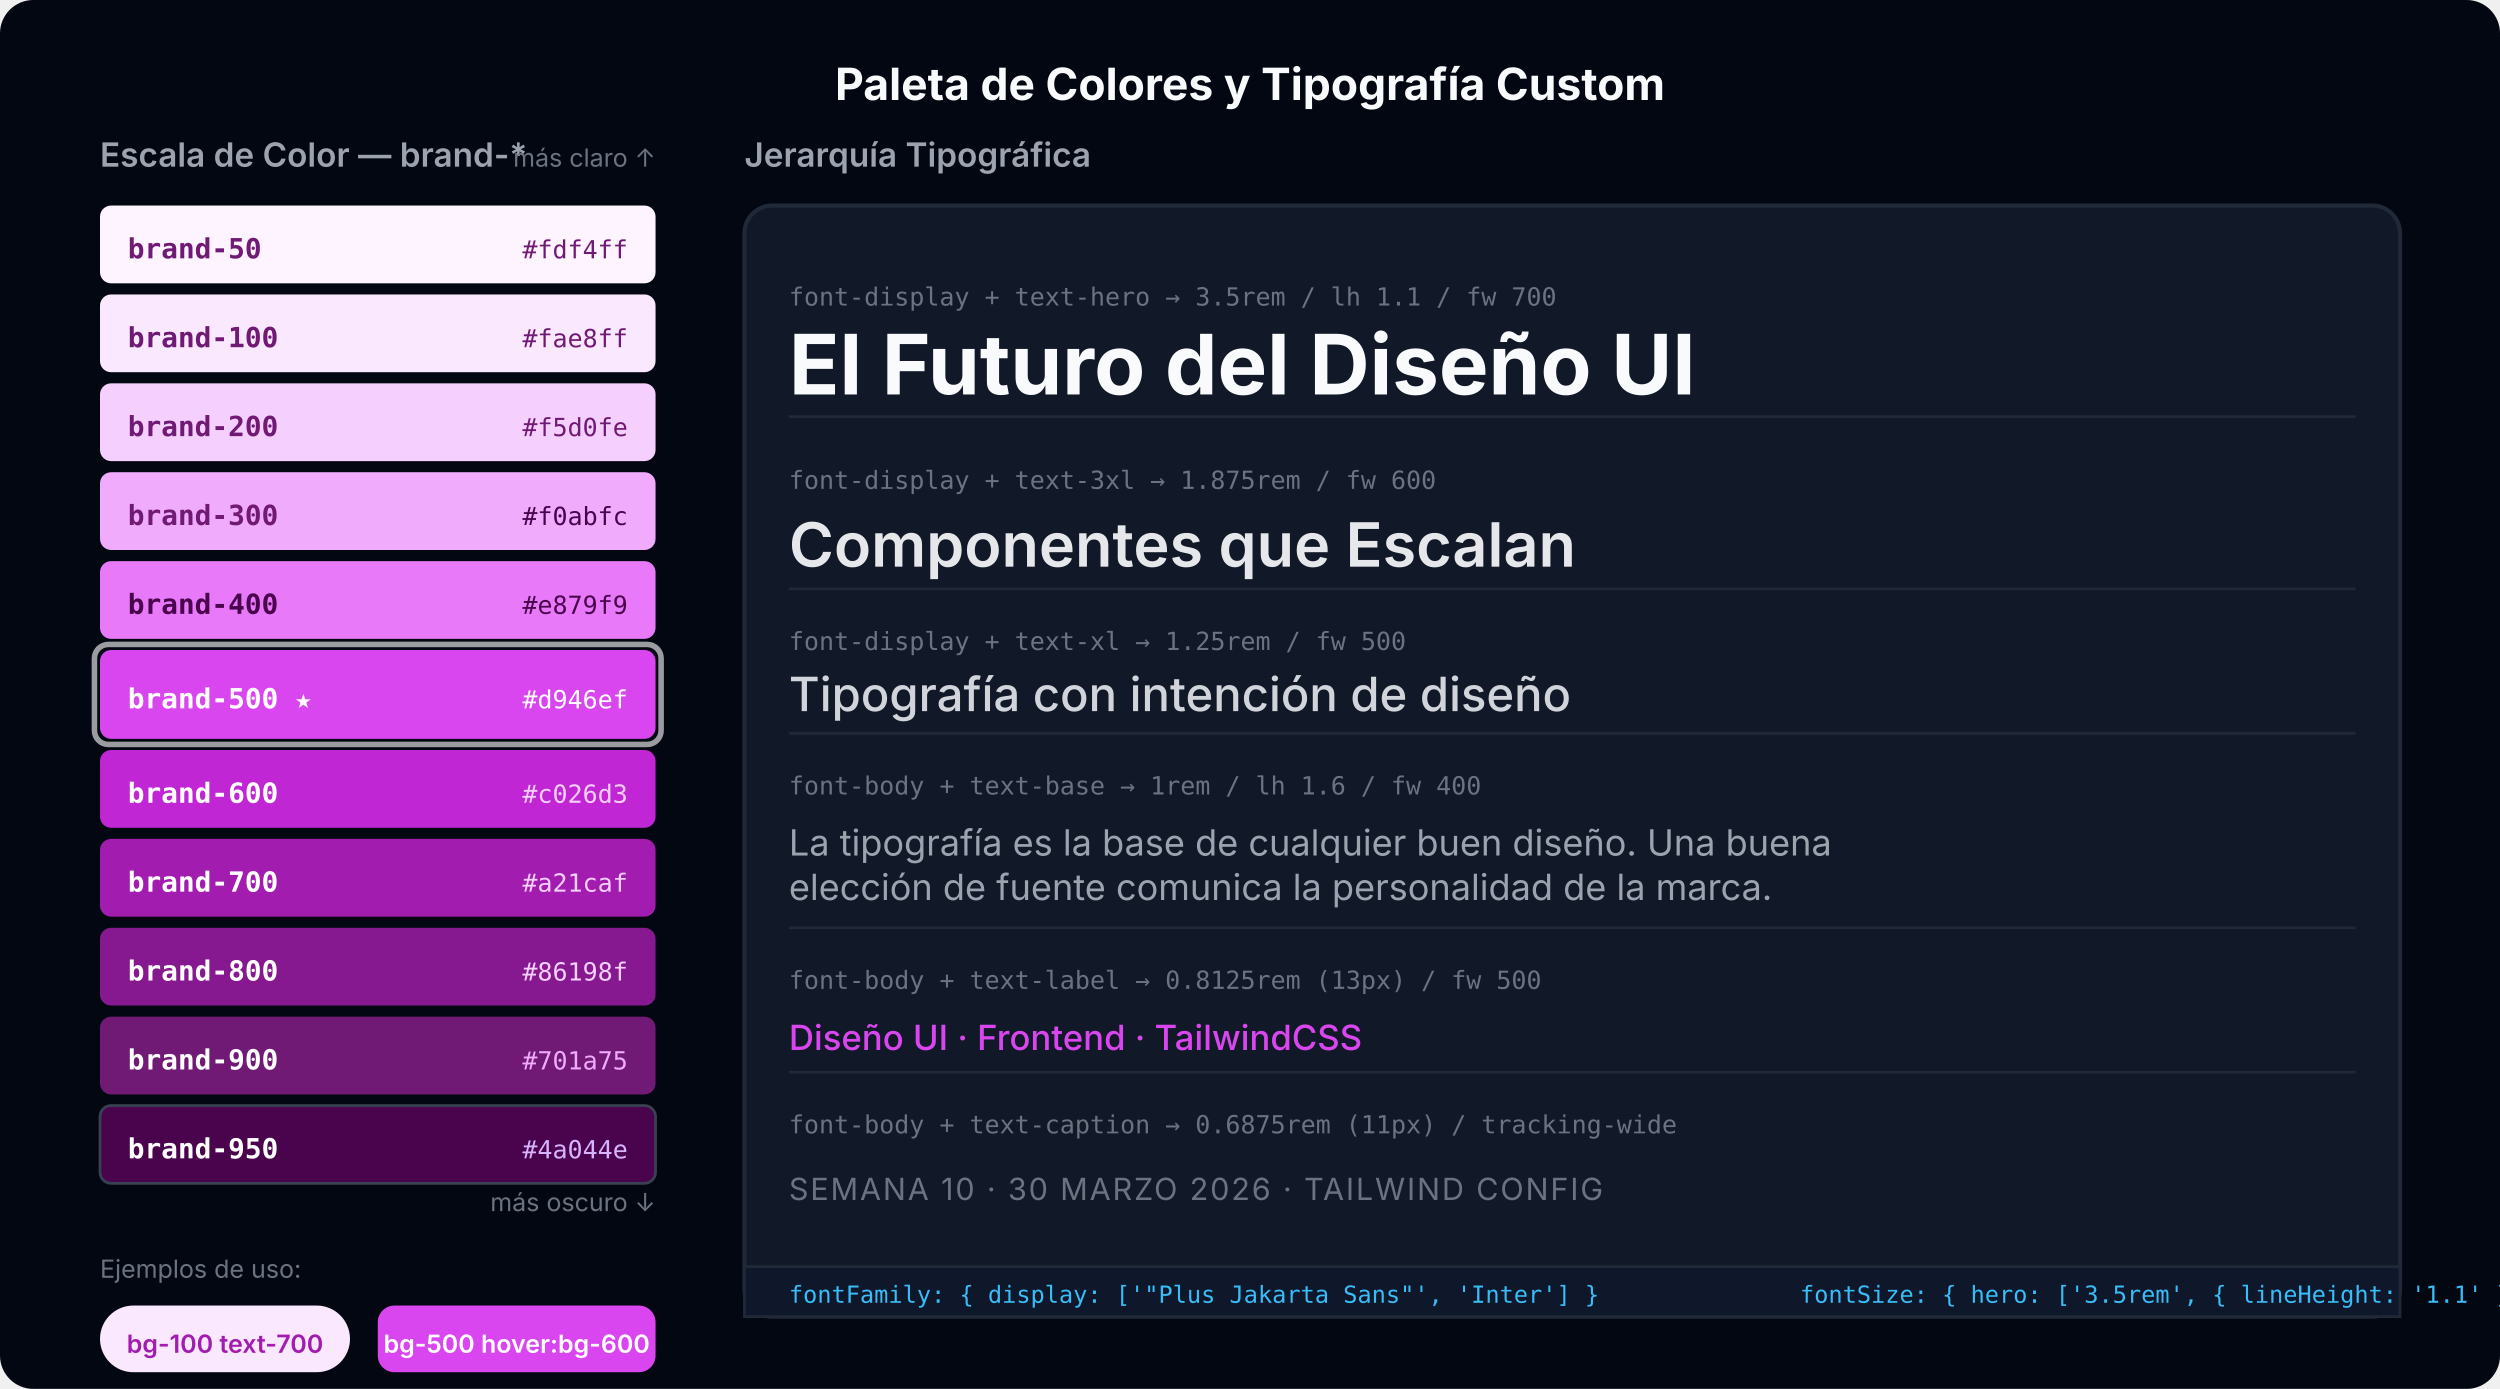
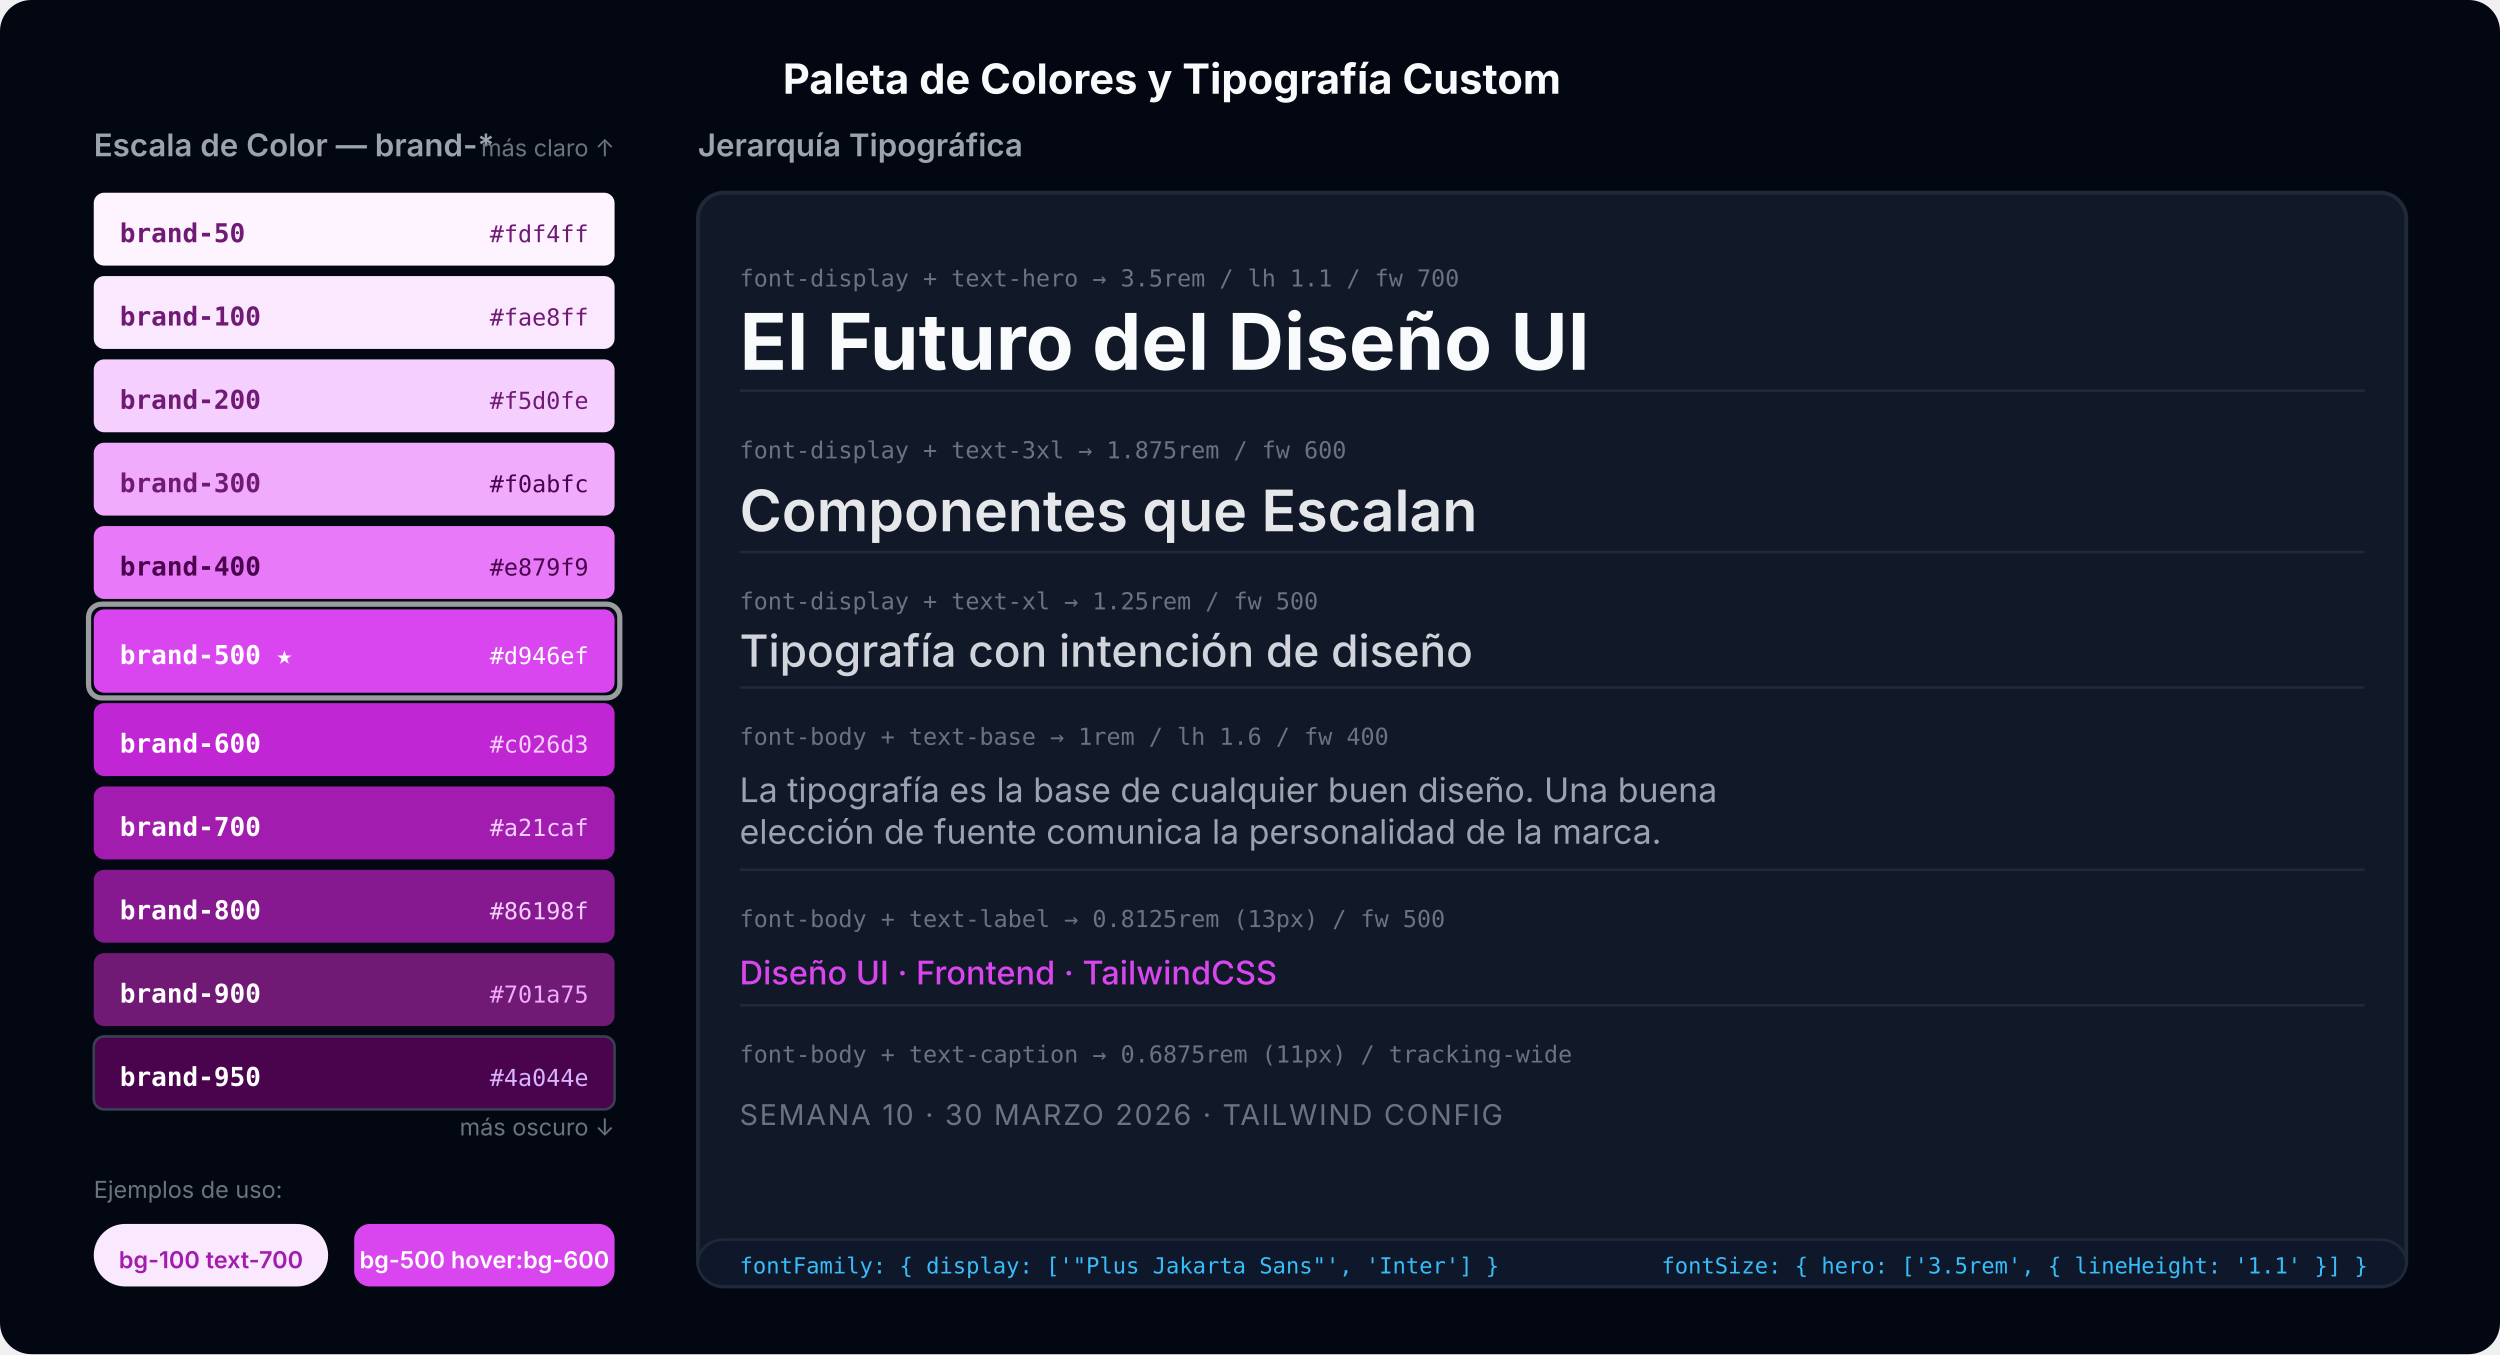
- <svg xmlns="http://www.w3.org/2000/svg" viewBox="0 0 900 500" width="900" height="500">
+ <svg xmlns="http://www.w3.org/2000/svg" viewBox="0 0 960 520" width="100%">
  <defs>
    <style>
      text { font-family: Inter, system-ui, sans-serif; }
      .mono { font-family: 'JetBrains Mono', 'Fira Code', monospace; }
    </style>
  </defs>
-   <rect width="900" height="500" fill="#030712" rx="12" />
+   <rect width="960" height="520" fill="#030712" rx="12" />
  <text x="450" y="36" text-anchor="middle" fill="#F9FAFB" font-size="16" font-weight="700">
    Paleta de Colores y Tipografía Custom
  </text>
  <g transform="translate(36, 60)">
    <text x="0" y="0" fill="#9CA3AF" font-size="12" font-weight="600">Escala de Color — brand-*</text>
    <text x="200" y="0" fill="#6B7280" font-size="9" text-anchor="end">más claro ↑</text>
    <rect x="0" y="14" width="200" height="28" rx="4" fill="#fdf4ff" />
    <text x="10" y="33" fill="#701a75" font-size="10" font-weight="600" class="mono">brand-50</text>
    <text x="190" y="33" text-anchor="end" fill="#701a75" font-size="9" class="mono">#fdf4ff</text>
    <rect x="0" y="46" width="200" height="28" rx="4" fill="#fae8ff" />
    <text x="10" y="65" fill="#701a75" font-size="10" font-weight="600" class="mono">brand-100</text>
    <text x="190" y="65" text-anchor="end" fill="#701a75" font-size="9" class="mono">#fae8ff</text>
    <rect x="0" y="78" width="200" height="28" rx="4" fill="#f5d0fe" />
    <text x="10" y="97" fill="#701a75" font-size="10" font-weight="600" class="mono">brand-200</text>
    <text x="190" y="97" text-anchor="end" fill="#701a75" font-size="9" class="mono">#f5d0fe</text>
    <rect x="0" y="110" width="200" height="28" rx="4" fill="#f0abfc" />
    <text x="10" y="129" fill="#701a75" font-size="10" font-weight="600" class="mono">brand-300</text>
    <text x="190" y="129" text-anchor="end" fill="#4a044e" font-size="9" class="mono">#f0abfc</text>
    <rect x="0" y="142" width="200" height="28" rx="4" fill="#e879f9" />
    <text x="10" y="161" fill="#4a044e" font-size="10" font-weight="600" class="mono">brand-400</text>
    <text x="190" y="161" text-anchor="end" fill="#4a044e" font-size="9" class="mono">#e879f9</text>
    <rect x="0" y="174" width="200" height="32" rx="4" fill="#d946ef" />
    <rect x="-2" y="172" width="204" height="36" rx="5" fill="none" stroke="white" stroke-width="2" opacity="0.6" />
    <text x="10" y="195" fill="white" font-size="10" font-weight="700" class="mono">brand-500 ★</text>
    <text x="190" y="195" text-anchor="end" fill="white" font-size="9" class="mono">#d946ef</text>
    <rect x="0" y="210" width="200" height="28" rx="4" fill="#c026d3" />
    <text x="10" y="229" fill="white" font-size="10" font-weight="600" class="mono">brand-600</text>
    <text x="190" y="229" text-anchor="end" fill="#f5d0fe" font-size="9" class="mono">#c026d3</text>
    <rect x="0" y="242" width="200" height="28" rx="4" fill="#a21caf" />
    <text x="10" y="261" fill="white" font-size="10" font-weight="600" class="mono">brand-700</text>
    <text x="190" y="261" text-anchor="end" fill="#f5d0fe" font-size="9" class="mono">#a21caf</text>
    <rect x="0" y="274" width="200" height="28" rx="4" fill="#86198f" />
    <text x="10" y="293" fill="white" font-size="10" font-weight="600" class="mono">brand-800</text>
    <text x="190" y="293" text-anchor="end" fill="#f5d0fe" font-size="9" class="mono">#86198f</text>
    <rect x="0" y="306" width="200" height="28" rx="4" fill="#701a75" />
    <text x="10" y="325" fill="white" font-size="10" font-weight="600" class="mono">brand-900</text>
    <text x="190" y="325" text-anchor="end" fill="#f0abfc" font-size="9" class="mono">#701a75</text>
    <rect x="0" y="338" width="200" height="28" rx="4" fill="#4a044e" stroke="#374151" stroke-width="1" />
    <text x="10" y="357" fill="white" font-size="10" font-weight="600" class="mono">brand-950</text>
    <text x="190" y="357" text-anchor="end" fill="#d8b4fe" font-size="9" class="mono">#4a044e</text>
    <text x="200" y="376" fill="#6B7280" font-size="9" text-anchor="end">más oscuro ↓</text>
    <text x="0" y="400" fill="#6B7280" font-size="9">Ejemplos de uso:</text>
    <rect x="0" y="410" width="90" height="24" rx="12" fill="#fae8ff" />
    <text x="45" y="427" text-anchor="middle" fill="#a21caf" font-size="9" font-weight="600">bg-100 text-700</text>
    <rect x="100" y="410" width="100" height="24" rx="6" fill="#d946ef" />
    <text x="150" y="427" text-anchor="middle" fill="white" font-size="9" font-weight="600">bg-500 hover:bg-600</text>
  </g>
  <g transform="translate(268, 60)">
    <text x="0" y="0" fill="#9CA3AF" font-size="12" font-weight="600">Jerarquía Tipográfica</text>
-     <rect x="0" y="14" width="596" height="400" rx="10" fill="#111827" stroke="#1F2937" stroke-width="1.5" />
+     <rect x="0" y="14" width="656" height="420" rx="10" fill="#111827" stroke="#1F2937" stroke-width="1.5" />
    <text x="16" y="50" fill="#6B7280" font-size="9" class="mono">font-display + text-hero → 3.5rem / lh 1.1 / fw 700</text>
    <text x="16" y="82" fill="#F9FAFB" font-size="30" font-weight="700">El Futuro del Diseño UI</text>
-     <line x1="16" y1="90" x2="580" y2="90" stroke="#1F2937" stroke-width="1" />
+     <line x1="16" y1="90" x2="640" y2="90" stroke="#1F2937" stroke-width="1" />
    <text x="16" y="116" fill="#6B7280" font-size="9" class="mono">font-display + text-3xl → 1.875rem / fw 600</text>
    <text x="16" y="144" fill="#E5E7EB" font-size="22" font-weight="600">Componentes que Escalan</text>
-     <line x1="16" y1="152" x2="580" y2="152" stroke="#1F2937" stroke-width="1" />
+     <line x1="16" y1="152" x2="640" y2="152" stroke="#1F2937" stroke-width="1" />
    <text x="16" y="174" fill="#6B7280" font-size="9" class="mono">font-display + text-xl → 1.25rem / fw 500</text>
    <text x="16" y="196" fill="#D1D5DB" font-size="17" font-weight="500">Tipografía con intención de diseño</text>
-     <line x1="16" y1="204" x2="580" y2="204" stroke="#1F2937" stroke-width="1" />
+     <line x1="16" y1="204" x2="640" y2="204" stroke="#1F2937" stroke-width="1" />
    <text x="16" y="226" fill="#6B7280" font-size="9" class="mono">font-body + text-base → 1rem / lh 1.6 / fw 400</text>
    <text x="16" y="248" fill="#9CA3AF" font-size="13">La tipografía es la base de cualquier buen diseño. Una buena</text>
    <text x="16" y="264" fill="#9CA3AF" font-size="13">elección de fuente comunica la personalidad de la marca.</text>
-     <line x1="16" y1="274" x2="580" y2="274" stroke="#1F2937" stroke-width="1" />
+     <line x1="16" y1="274" x2="640" y2="274" stroke="#1F2937" stroke-width="1" />
    <text x="16" y="296" fill="#6B7280" font-size="9" class="mono">font-body + text-label → 0.8125rem (13px) / fw 500</text>
    <text x="16" y="318" fill="#D946EF" font-size="12.5" font-weight="500">Diseño UI  ·  Frontend  ·  TailwindCSS</text>
-     <line x1="16" y1="326" x2="580" y2="326" stroke="#1F2937" stroke-width="1" />
+     <line x1="16" y1="326" x2="640" y2="326" stroke="#1F2937" stroke-width="1" />
    <text x="16" y="348" fill="#6B7280" font-size="9" class="mono">font-body + text-caption → 0.6875rem (11px) / tracking-wide</text>
    <text x="16" y="372" fill="#6B7280" font-size="11" letter-spacing="0.06em">SEMANA 10  ·  30 MARZO 2026  ·  TAILWIND CONFIG</text>
-     <rect x="0" y="396" width="596" height="18" rx="0 0 10 10" fill="#0F172A" stroke="#1F2937" stroke-width="1" />
-     <text x="16" y="409" fill="#38BDF8" font-size="8.5" class="mono">fontFamily: { display: ['"Plus Jakarta Sans"', 'Inter'] }</text>
-     <text x="380" y="409" fill="#38BDF8" font-size="8.5" class="mono">fontSize: { hero: ['3.5rem', { lineHeight: '1.1' }] }</text>
+     <rect x="0" y="416" width="656" height="18" rx="10" fill="#0F172A" stroke="#1F2937" stroke-width="1" />
+     <text x="16" y="429" fill="#38BDF8" font-size="8.5" class="mono">fontFamily: { display: ['"Plus Jakarta Sans"', 'Inter'] }</text>
+     <text x="370" y="429" fill="#38BDF8" font-size="8.5" class="mono">fontSize: { hero: ['3.5rem', { lineHeight: '1.1' }] }</text>
  </g>
</svg>
